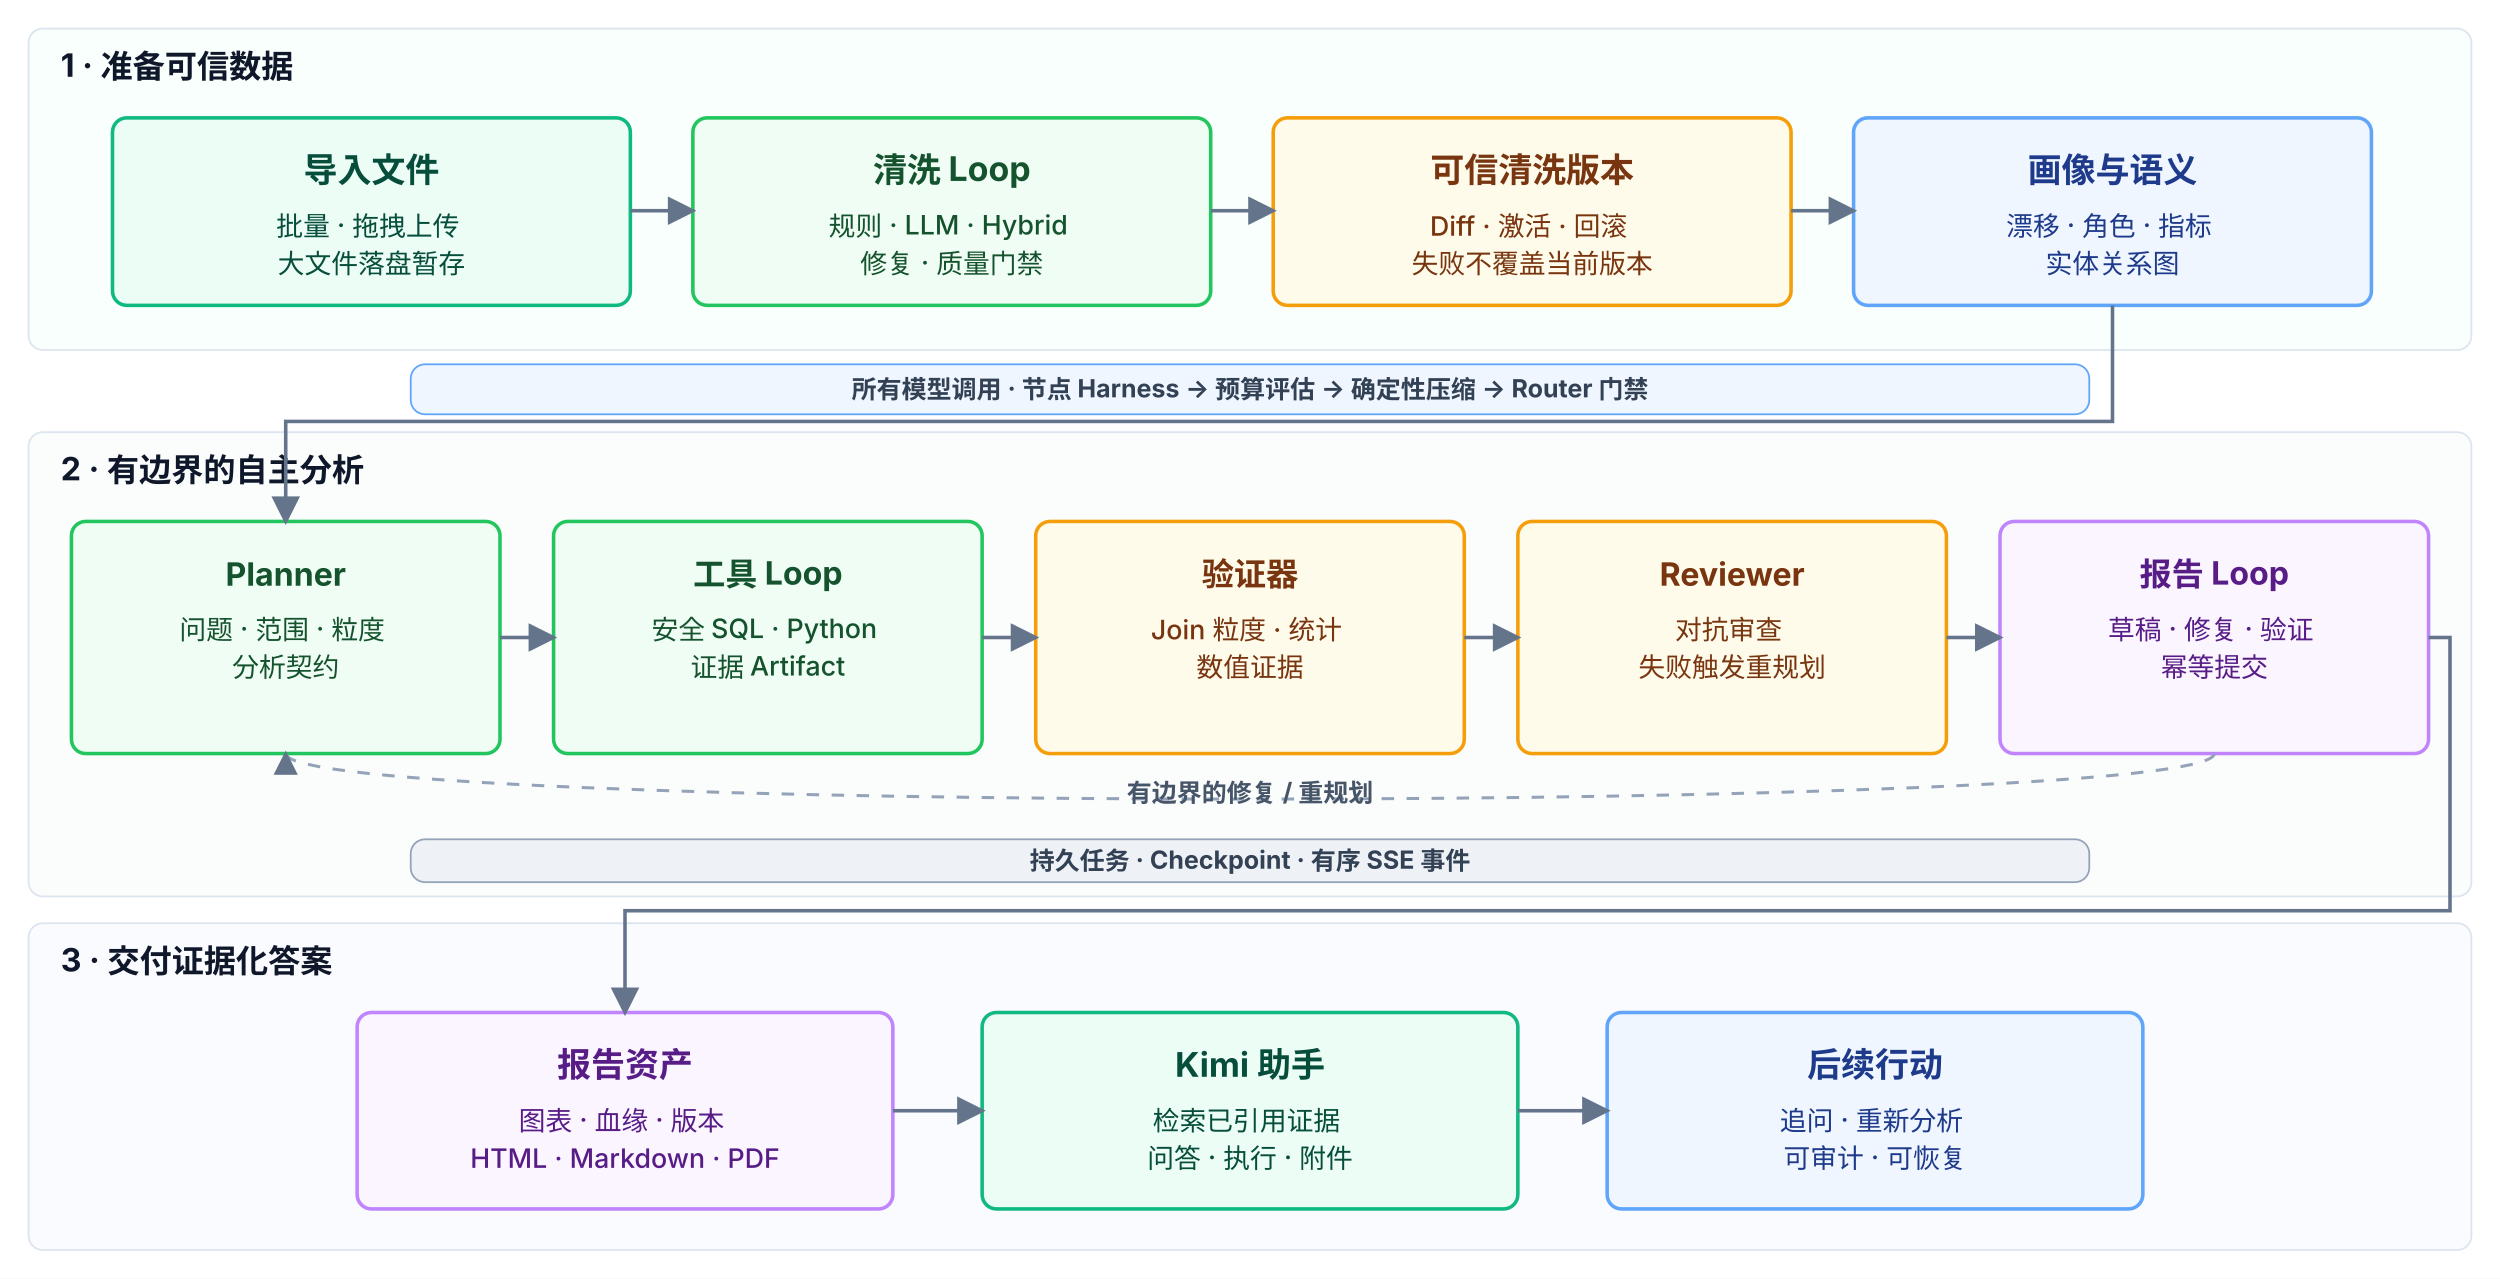
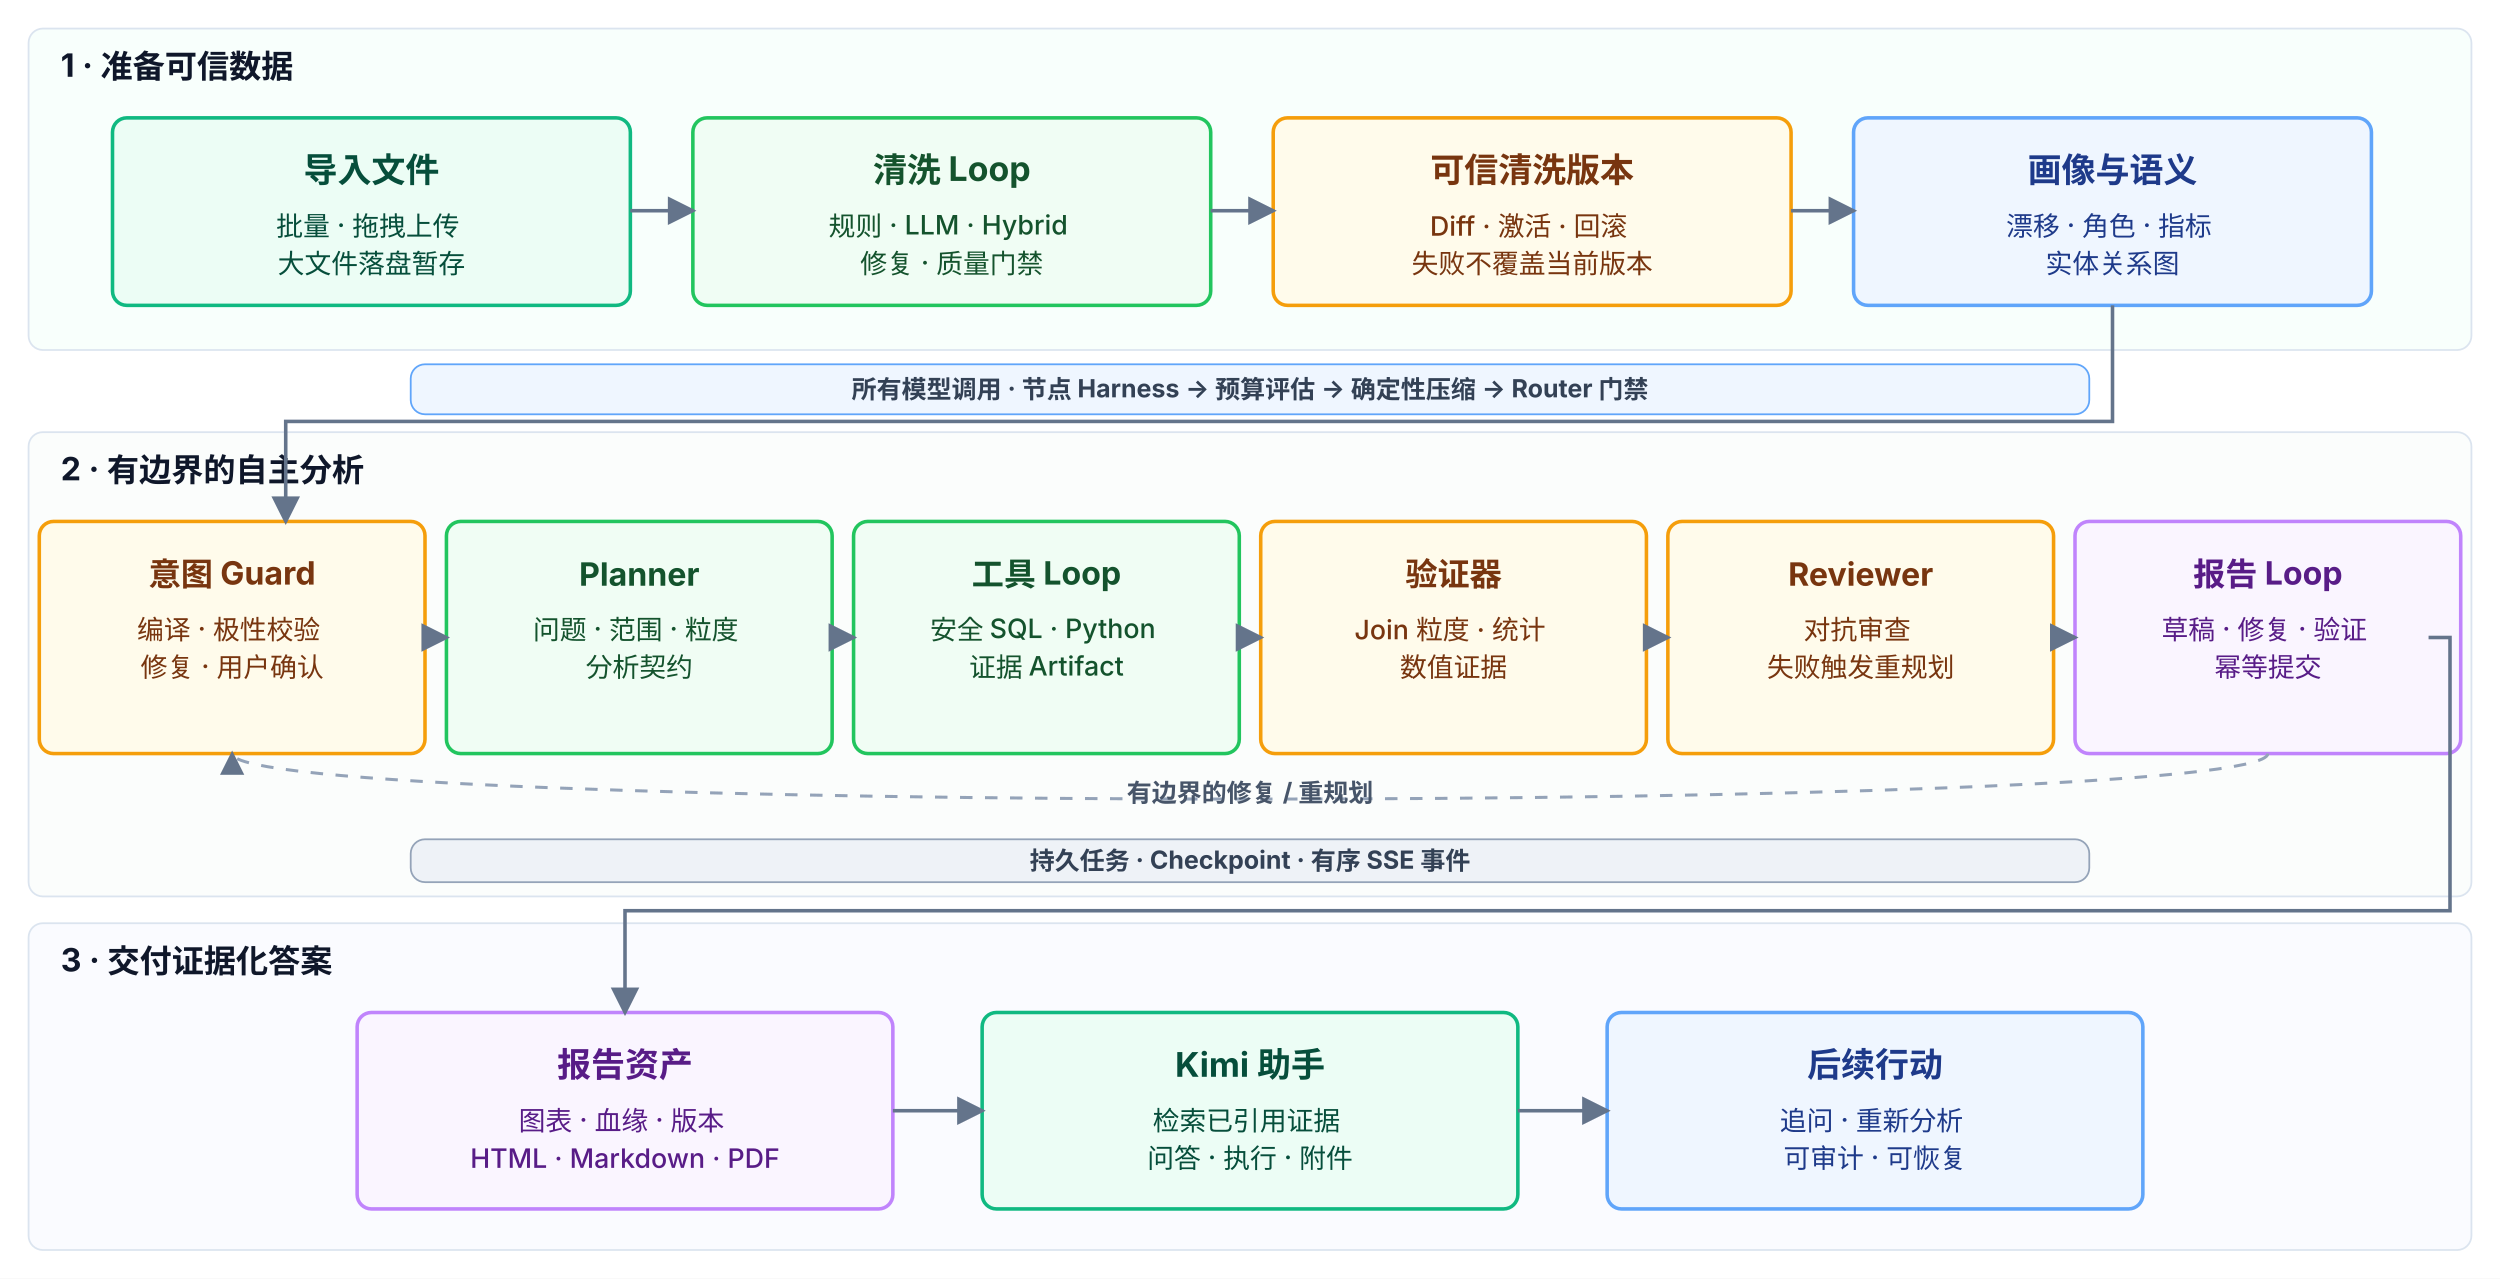
<svg xmlns="http://www.w3.org/2000/svg" width="1400" height="716" viewBox="0 0 1400 716" role="img" aria-labelledby="title desc">
  <defs>
    <marker id="arrow" markerWidth="8" markerHeight="8" refX="7" refY="4" orient="auto-start-reverse" markerUnits="strokeWidth">
      <path d="M0,0 L8,4 L0,8 Z" fill="#64748b" />
    </marker>
    <style>
      text { font-family: Inter, "Segoe UI", "Microsoft YaHei", Arial, sans-serif; }
      .layer { font-size: 18px; font-weight: 700; fill: #0f172a; }
      .card-title { font-weight: 700; }
      .card-detail { font-size: 15px; font-weight: 500; }
      .arrow { stroke: #64748b; stroke-width: 2; fill: none; }
      .arrow.muted { stroke: #94a3b8; stroke-width: 1.7; }
      .shared-connection { stroke: #64748b; stroke-width: 1.7; fill: none; }
      .flow-label { font-size: 14px; font-weight: 700; fill: #475569; }
      .service-bus { font-size: 14px; font-weight: 700; fill: #334155; }
    </style>
  </defs>
  <rect width="1400" height="716" fill="#ffffff" />
  <rect x="16" y="16" width="1368" height="180" rx="8" fill="#f8fffc" stroke="#dbe4ef" />
  <text x="34" y="43" class="layer">1 · 准备可信数据</text>
  <rect x="230" y="204" width="940" height="28" rx="8" fill="#eff6ff" stroke="#60a5fa" />
  <text x="700" y="223" text-anchor="middle" class="service-bus" fill="#1e3a8a">所有模型调用 · 节点 Harness → 预算评估 → 确定性压缩 → Router 门禁</text>
  <rect x="16" y="242" width="1368" height="260" rx="8" fill="#fbfdfc" stroke="#dbe4ef" />
  <text x="34" y="269" class="layer">2 · 有边界的自主分析</text>
  <rect x="16" y="517" width="1368" height="183" rx="8" fill="#fafbff" stroke="#dbe4ef" />
  <text x="34" y="544" class="layer">3 · 交付证据化答案</text>
  <rect x="63" y="66" width="290" height="105" rx="8" fill="#ecfdf5" stroke="#10b981" stroke-width="2" />
  <text x="208" y="102" text-anchor="middle" class="card-title" font-size="19" fill="#064e3b">导入文件</text>
  <text text-anchor="middle" class="card-detail" fill="#064e3b">
    <tspan x="208" y="132">批量 · 拖拽上传</tspan>
    <tspan x="208" y="153">大文件落盘暂存</tspan>
  </text>
  <rect x="388" y="66" width="290" height="105" rx="8" fill="#f0fdf4" stroke="#22c55e" stroke-width="2" />
  <text x="533" y="102" text-anchor="middle" class="card-title" font-size="19" fill="#14532d">清洗 Loop</text>
  <text text-anchor="middle" class="card-detail" fill="#14532d">
    <tspan x="533" y="132">规则 · LLM · Hybrid</tspan>
    <tspan x="533" y="153">修复 · 质量门禁</tspan>
  </text>
  <rect x="713" y="66" width="290" height="105" rx="8" fill="#fffbeb" stroke="#f59e0b" stroke-width="2" />
  <text x="858" y="102" text-anchor="middle" class="card-title" font-size="19" fill="#78350f">可信清洗版本</text>
  <text text-anchor="middle" class="card-detail" fill="#78350f">
    <tspan x="858" y="132">Diff · 激活 · 回滚</tspan>
    <tspan x="858" y="153">失败不覆盖当前版本</tspan>
  </text>
  <rect x="1038" y="66" width="290" height="105" rx="8" fill="#eff6ff" stroke="#60a5fa" stroke-width="2" />
  <text x="1183" y="102" text-anchor="middle" class="card-title" font-size="19" fill="#1e3a8a">画像与语义</text>
  <text text-anchor="middle" class="card-detail" fill="#1e3a8a">
    <tspan x="1183" y="132">漂移 · 角色 · 指标</tspan>
    <tspan x="1183" y="153">实体关系图</tspan>
  </text>
-   <rect x="40" y="292" width="240" height="130" rx="8" fill="#f0fdf4" stroke="#22c55e" stroke-width="2" />
-   <text x="160" y="328" text-anchor="middle" class="card-title" font-size="18" fill="#14532d">Planner</text>
+   <rect x="22" y="292" width="216" height="130" rx="8" fill="#fffbeb" stroke="#f59e0b" stroke-width="2" />
+   <text x="130" y="328" text-anchor="middle" class="card-title" font-size="18" fill="#78350f">意图 Guard</text>
+   <text text-anchor="middle" class="card-detail" fill="#78350f">
+     <tspan x="130" y="358">编译 · 极性校验</tspan>
+     <tspan x="130" y="379">修复 · 用户确认</tspan>
+   </text>
+   <rect x="250" y="292" width="216" height="130" rx="8" fill="#f0fdf4" stroke="#22c55e" stroke-width="2" />
+   <text x="358" y="328" text-anchor="middle" class="card-title" font-size="18" fill="#14532d">Planner</text>
  <text text-anchor="middle" class="card-detail" fill="#14532d">
-     <tspan x="160" y="358">问题 · 范围 · 粒度</tspan>
-     <tspan x="160" y="379">分析契约</tspan>
+     <tspan x="358" y="358">问题 · 范围 · 粒度</tspan>
+     <tspan x="358" y="379">分析契约</tspan>
  </text>
-   <rect x="310" y="292" width="240" height="130" rx="8" fill="#f0fdf4" stroke="#22c55e" stroke-width="2" />
-   <text x="430" y="328" text-anchor="middle" class="card-title" font-size="18" fill="#14532d">工具 Loop</text>
+   <rect x="478" y="292" width="216" height="130" rx="8" fill="#f0fdf4" stroke="#22c55e" stroke-width="2" />
+   <text x="586" y="328" text-anchor="middle" class="card-title" font-size="18" fill="#14532d">工具 Loop</text>
  <text text-anchor="middle" class="card-detail" fill="#14532d">
-     <tspan x="430" y="358">安全 SQL · Python</tspan>
-     <tspan x="430" y="379">证据 Artifact</tspan>
+     <tspan x="586" y="358">安全 SQL · Python</tspan>
+     <tspan x="586" y="379">证据 Artifact</tspan>
  </text>
-   <rect x="580" y="292" width="240" height="130" rx="8" fill="#fffbeb" stroke="#f59e0b" stroke-width="2" />
-   <text x="700" y="328" text-anchor="middle" class="card-title" font-size="18" fill="#78350f">验证器</text>
+   <rect x="706" y="292" width="216" height="130" rx="8" fill="#fffbeb" stroke="#f59e0b" stroke-width="2" />
+   <text x="814" y="328" text-anchor="middle" class="card-title" font-size="18" fill="#78350f">验证器</text>
  <text text-anchor="middle" class="card-detail" fill="#78350f">
-     <tspan x="700" y="358">Join 粒度 · 统计</tspan>
-     <tspan x="700" y="379">数值证据</tspan>
+     <tspan x="814" y="358">Join 粒度 · 统计</tspan>
+     <tspan x="814" y="379">数值证据</tspan>
  </text>
-   <rect x="850" y="292" width="240" height="130" rx="8" fill="#fffbeb" stroke="#f59e0b" stroke-width="2" />
-   <text x="970" y="328" text-anchor="middle" class="card-title" font-size="18" fill="#78350f">Reviewer</text>
+   <rect x="934" y="292" width="216" height="130" rx="8" fill="#fffbeb" stroke="#f59e0b" stroke-width="2" />
+   <text x="1042" y="328" text-anchor="middle" class="card-title" font-size="18" fill="#78350f">Reviewer</text>
  <text text-anchor="middle" class="card-detail" fill="#78350f">
-     <tspan x="970" y="358">对抗审查</tspan>
-     <tspan x="970" y="379">失败触发重规划</tspan>
+     <tspan x="1042" y="358">对抗审查</tspan>
+     <tspan x="1042" y="379">失败触发重规划</tspan>
  </text>
-   <rect x="1120" y="292" width="240" height="130" rx="8" fill="#faf5ff" stroke="#c084fc" stroke-width="2" />
-   <text x="1240" y="328" text-anchor="middle" class="card-title" font-size="18" fill="#581c87">报告 Loop</text>
+   <rect x="1162" y="292" width="216" height="130" rx="8" fill="#faf5ff" stroke="#c084fc" stroke-width="2" />
+   <text x="1270" y="328" text-anchor="middle" class="card-title" font-size="18" fill="#581c87">报告 Loop</text>
  <text text-anchor="middle" class="card-detail" fill="#581c87">
-     <tspan x="1240" y="358">草稿 · 修复 · 验证</tspan>
-     <tspan x="1240" y="379">幂等提交</tspan>
+     <tspan x="1270" y="358">草稿 · 修复 · 验证</tspan>
+     <tspan x="1270" y="379">幂等提交</tspan>
  </text>
  <rect x="200" y="567" width="300" height="110" rx="8" fill="#faf5ff" stroke="#c084fc" stroke-width="2" />
  <text x="350" y="603" text-anchor="middle" class="card-title" font-size="19" fill="#581c87">报告资产</text>
  <text text-anchor="middle" class="card-detail" fill="#581c87">
    <tspan x="350" y="633">图表 · 血缘 · 版本</tspan>
    <tspan x="350" y="654">HTML · Markdown · PDF</tspan>
  </text>
  <rect x="550" y="567" width="300" height="110" rx="8" fill="#ecfdf5" stroke="#10b981" stroke-width="2" />
  <text x="700" y="603" text-anchor="middle" class="card-title" font-size="19" fill="#064e3b">Kimi 助手</text>
  <text text-anchor="middle" class="card-detail" fill="#064e3b">
    <tspan x="700" y="633">检索已引用证据</tspan>
    <tspan x="700" y="654">问答 · 执行 · 附件</tspan>
  </text>
  <rect x="900" y="567" width="300" height="110" rx="8" fill="#eff6ff" stroke="#60a5fa" stroke-width="2" />
  <text x="1050" y="603" text-anchor="middle" class="card-title" font-size="19" fill="#1e3a8a">后续行动</text>
  <text text-anchor="middle" class="card-detail" fill="#1e3a8a">
    <tspan x="1050" y="633">追问 · 重新分析</tspan>
    <tspan x="1050" y="654">可审计 · 可恢复</tspan>
  </text>
  <line x1="353" y1="118" x2="388" y2="118" class="arrow" marker-end="url(#arrow)" />
  <line x1="678" y1="118" x2="713" y2="118" class="arrow" marker-end="url(#arrow)" />
  <line x1="1003" y1="118" x2="1038" y2="118" class="arrow" marker-end="url(#arrow)" />
  <path d="M 1183 171 V 236 H 160 V 292" class="arrow" marker-end="url(#arrow)" />
-   <line x1="280" y1="357" x2="310" y2="357" class="arrow" marker-end="url(#arrow)" />
-   <line x1="550" y1="357" x2="580" y2="357" class="arrow" marker-end="url(#arrow)" />
-   <line x1="820" y1="357" x2="850" y2="357" class="arrow" marker-end="url(#arrow)" />
-   <line x1="1090" y1="357" x2="1120" y2="357" class="arrow" marker-end="url(#arrow)" />
-   <path d="M 1240 422 C 1240 456, 160 456, 160 422" class="arrow muted" stroke-dasharray="7 7" marker-end="url(#arrow)" />
+   <line x1="238" y1="357" x2="250" y2="357" class="arrow" marker-end="url(#arrow)" />
+   <line x1="466" y1="357" x2="478" y2="357" class="arrow" marker-end="url(#arrow)" />
+   <line x1="694" y1="357" x2="706" y2="357" class="arrow" marker-end="url(#arrow)" />
+   <line x1="922" y1="357" x2="934" y2="357" class="arrow" marker-end="url(#arrow)" />
+   <line x1="1150" y1="357" x2="1162" y2="357" class="arrow" marker-end="url(#arrow)" />
+   <path d="M 1270 422 C 1270 456, 130 456, 130 422" class="arrow muted" stroke-dasharray="7 7" marker-end="url(#arrow)" />
  <text x="700" y="449" text-anchor="middle" class="flow-label">有边界的修复 / 重规划</text>
  <rect x="230" y="470" width="940" height="24" rx="8" fill="#eef2f7" stroke="#94a3b8" />
  <text x="700" y="487" text-anchor="middle" class="service-bus">持久任务 · Checkpoint · 有序 SSE 事件</text>
  <path d="M 1360 357 H 1372 V 510 H 350 V 567" class="arrow" marker-end="url(#arrow)" />
  <line x1="500" y1="622" x2="550" y2="622" class="arrow" marker-end="url(#arrow)" />
  <line x1="850" y1="622" x2="900" y2="622" class="arrow" marker-end="url(#arrow)" />
</svg>
